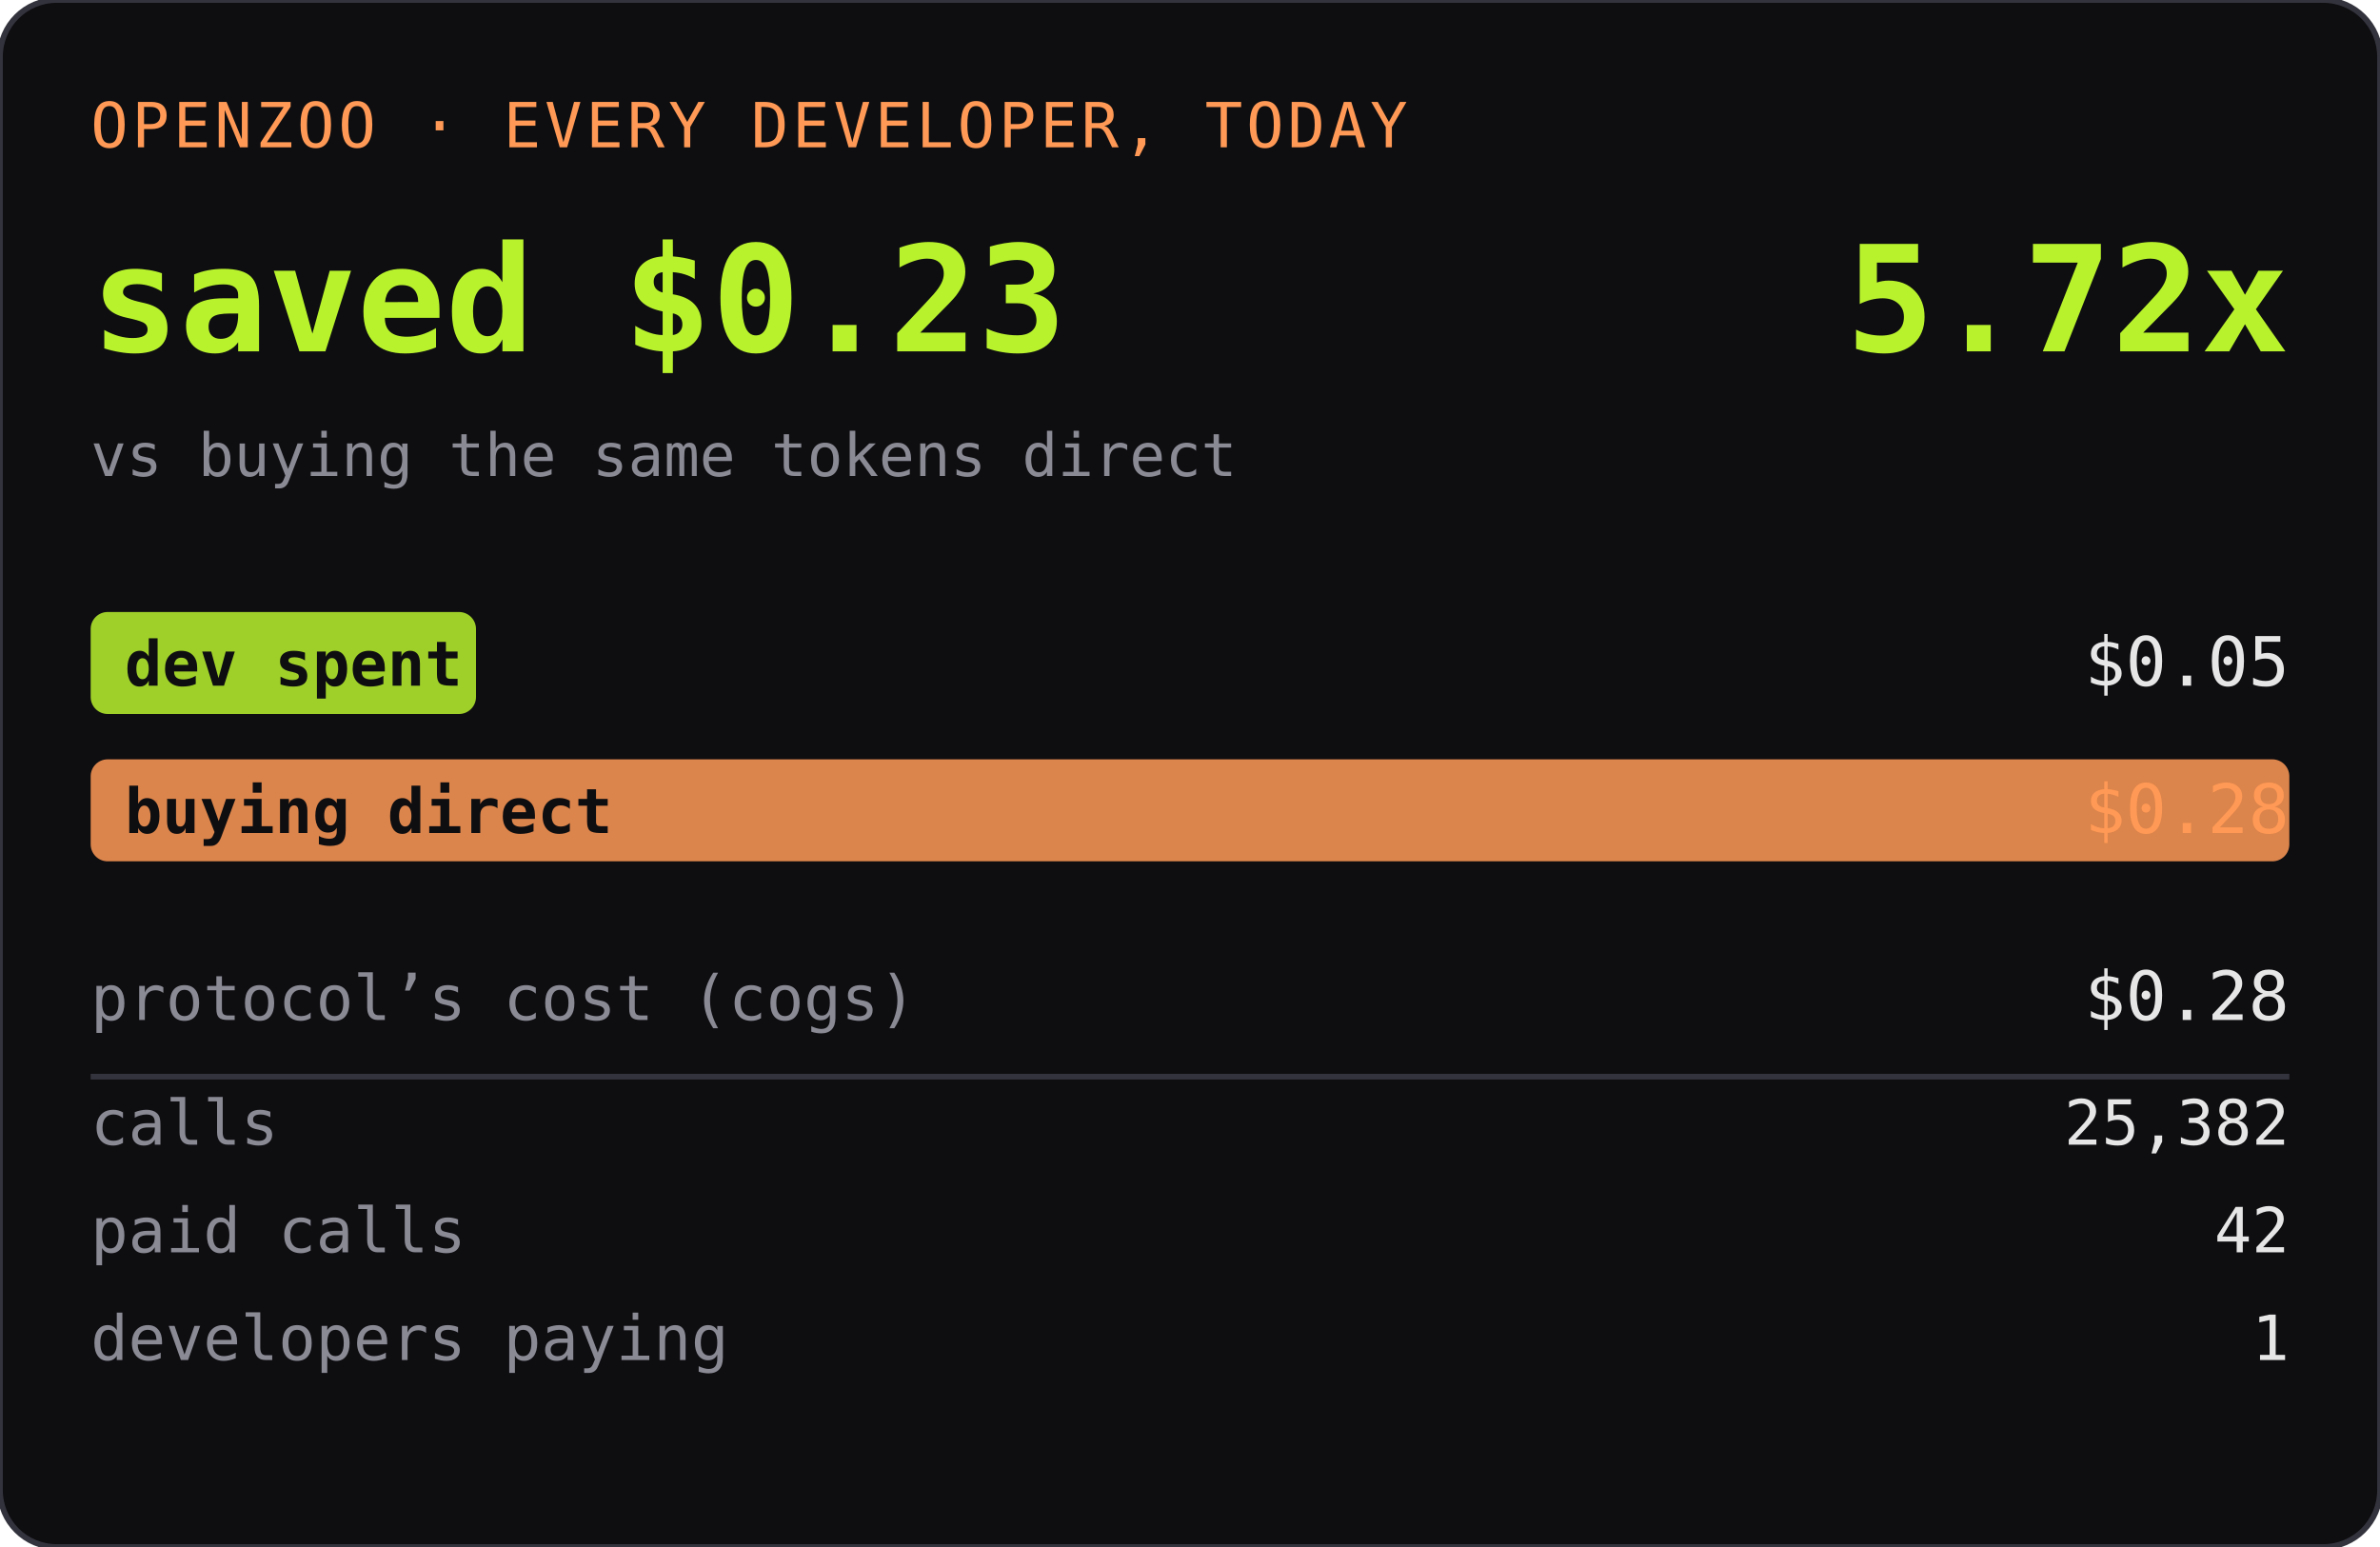
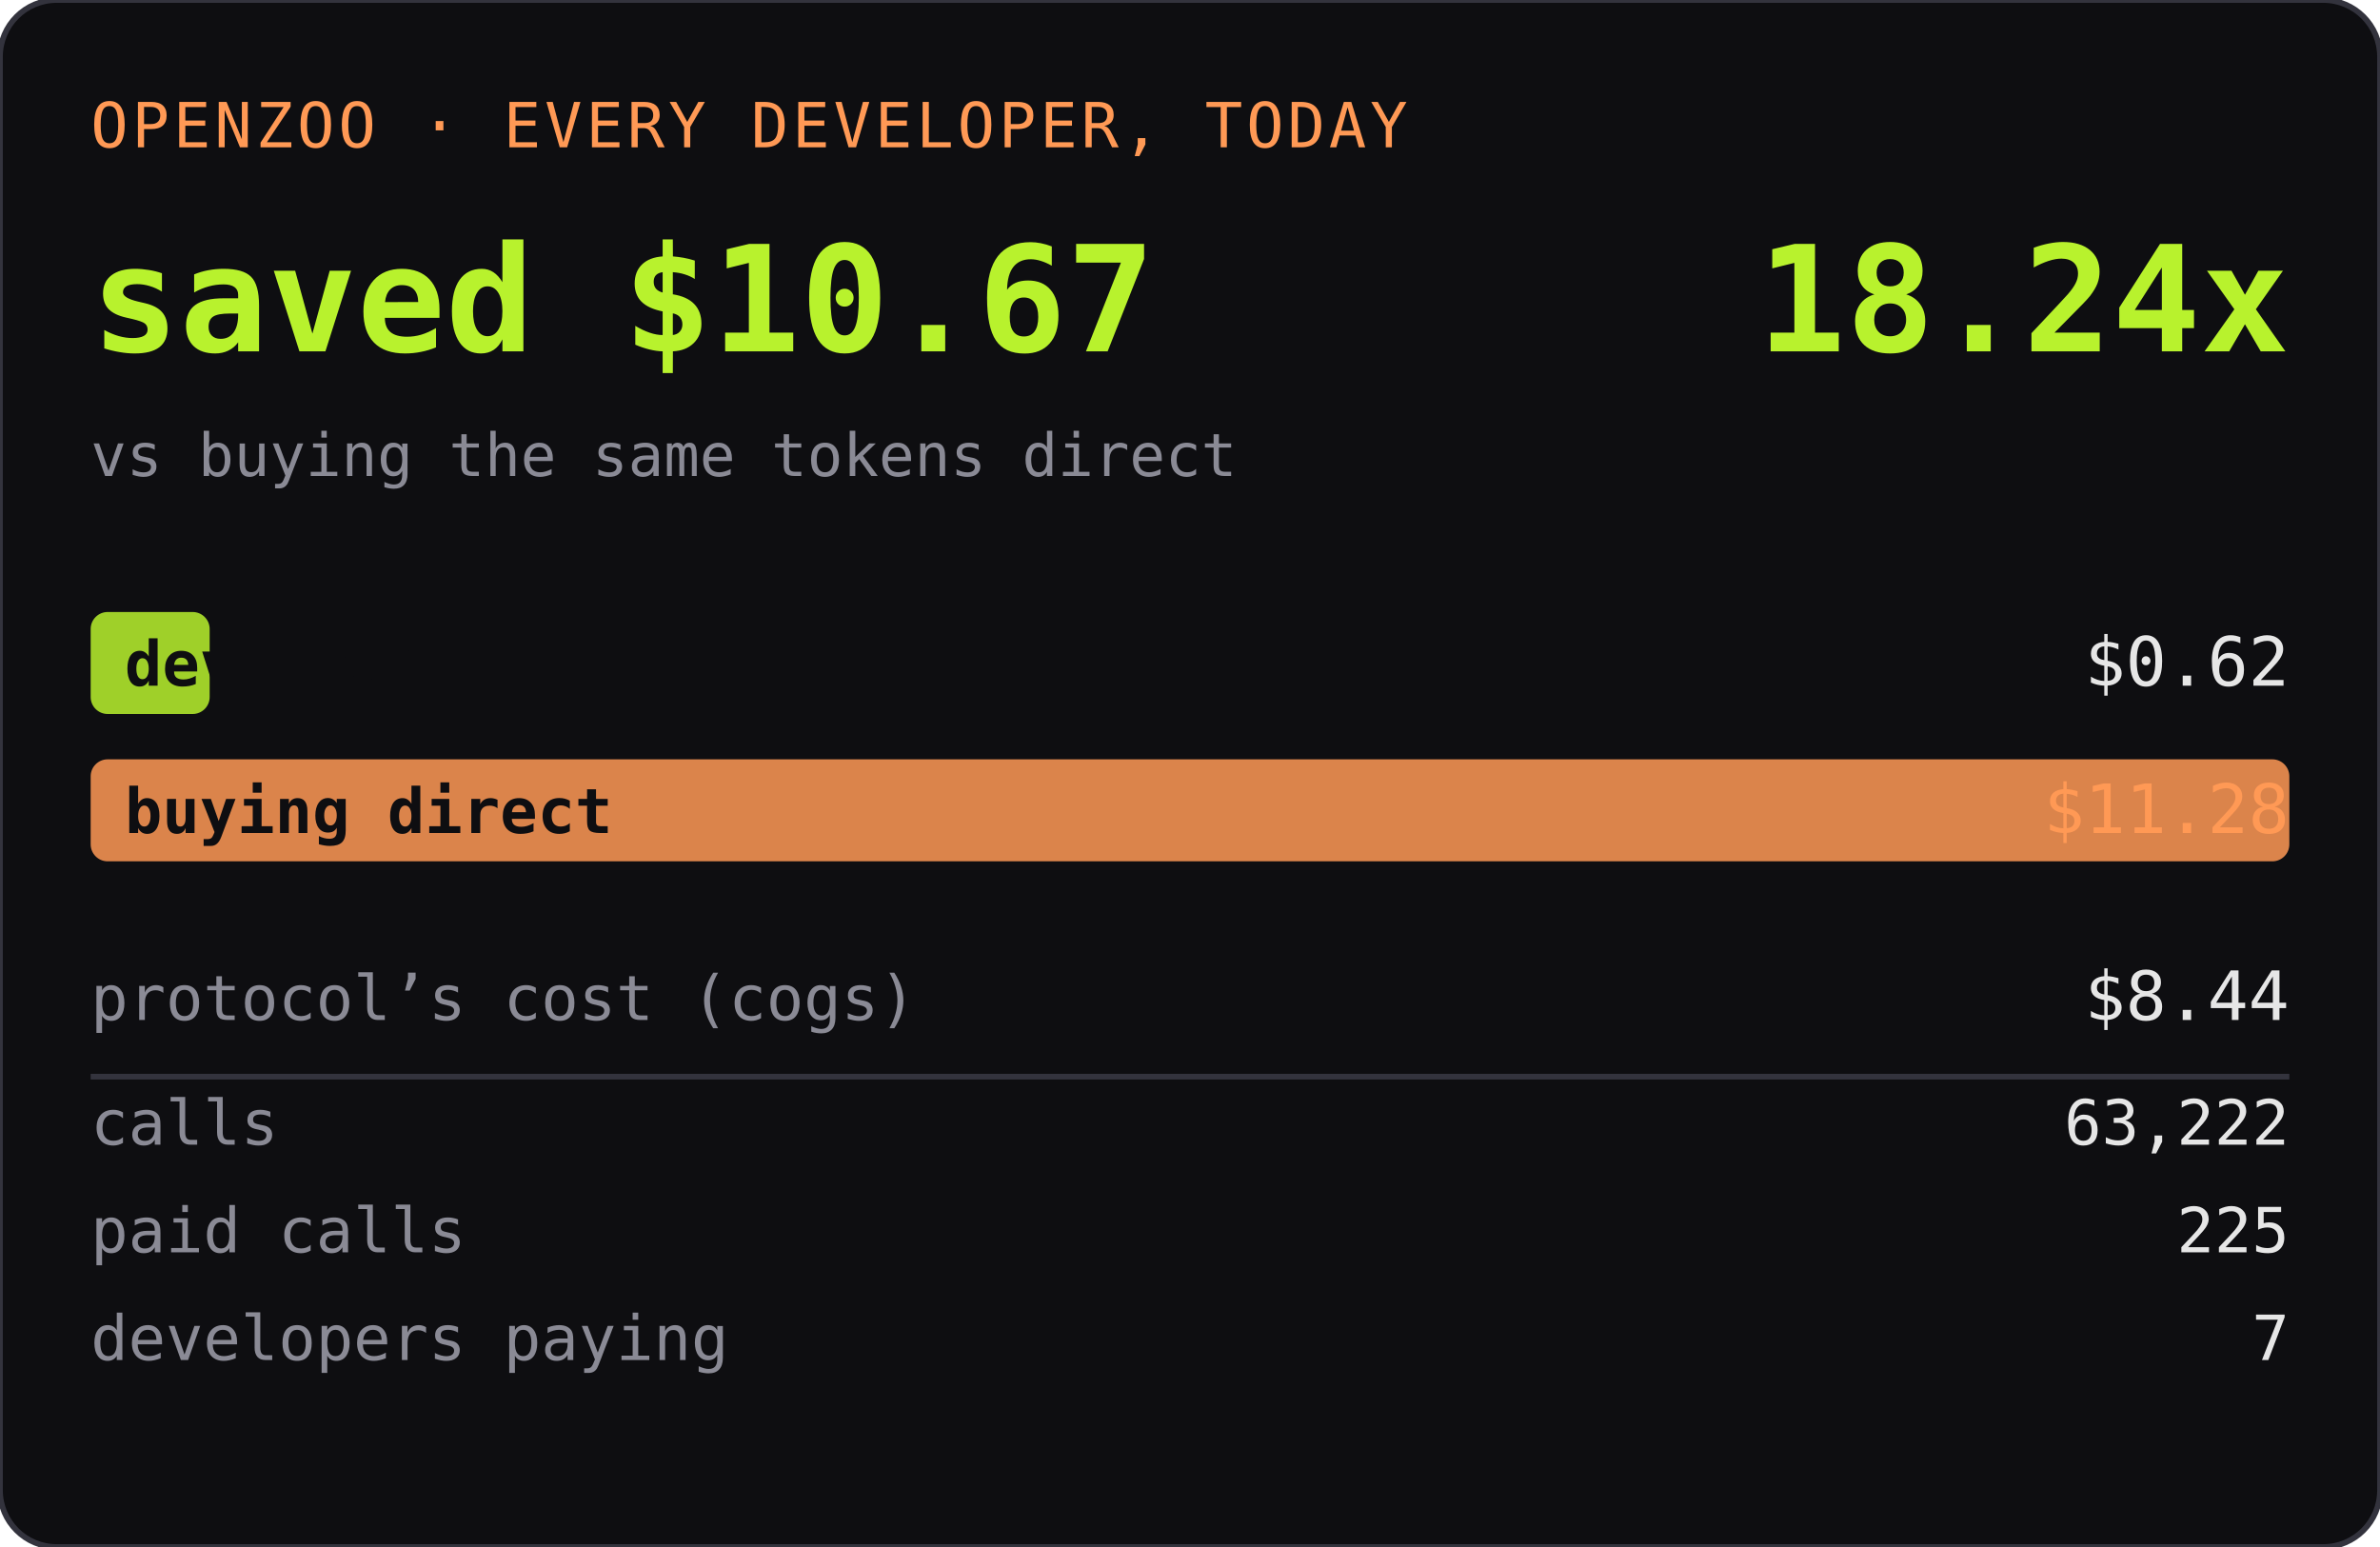
<svg xmlns="http://www.w3.org/2000/svg" width="420" height="273" role="img" aria-label="OPENZOO · EVERY DEVELOPER, TODAY">
  <rect width="420" height="273" rx="10" fill="#0e0e11" />
  <rect width="420" height="273" rx="10" fill="none" stroke="#33333d" />
  <text x="16" y="26" font-family="ui-monospace,SFMono-Regular,Menlo,monospace" font-size="11" fill="#ff9955" letter-spacing="0.06em">OPENZOO · EVERY DEVELOPER, TODAY</text>
-   <text x="16" y="62" font-family="ui-monospace,SFMono-Regular,Menlo,monospace" font-size="26" font-weight="600" fill="#b8f22d">saved $0.23</text>
-   <text x="404" y="62" text-anchor="end" font-family="ui-monospace,SFMono-Regular,Menlo,monospace" font-size="26" font-weight="600" fill="#b8f22d">5.72x</text>
+   <text x="16" y="62" font-family="ui-monospace,SFMono-Regular,Menlo,monospace" font-size="26" font-weight="600" fill="#b8f22d">saved $10.67</text>
+   <text x="404" y="62" text-anchor="end" font-family="ui-monospace,SFMono-Regular,Menlo,monospace" font-size="26" font-weight="600" fill="#b8f22d">18.24x</text>
  <text x="16" y="84" font-family="ui-monospace,SFMono-Regular,Menlo,monospace" font-size="10.5" fill="#8a8a95">vs buying the same tokens direct</text>
-   <rect x="16" y="108" width="68" height="18" rx="3" fill="#b8f22d" opacity="0.85" />
+   <rect x="16" y="108" width="21" height="18" rx="3" fill="#b8f22d" opacity="0.85" />
  <text x="22" y="121" font-family="ui-monospace,SFMono-Regular,Menlo,monospace" font-size="11" fill="#0e0e11" font-weight="600">dev spent</text>
-   <text x="404" y="121" text-anchor="end" font-family="ui-monospace,SFMono-Regular,Menlo,monospace" font-size="12" fill="#e6e6e6">$0.05</text>
+   <text x="404" y="121" text-anchor="end" font-family="ui-monospace,SFMono-Regular,Menlo,monospace" font-size="12" fill="#e6e6e6">$0.62</text>
  <rect x="16" y="134" width="388" height="18" rx="3" fill="#ff9955" opacity="0.85" />
  <text x="22" y="147" font-family="ui-monospace,SFMono-Regular,Menlo,monospace" font-size="11" fill="#0e0e11" font-weight="600">buying direct</text>
-   <text x="404" y="147" text-anchor="end" font-family="ui-monospace,SFMono-Regular,Menlo,monospace" font-size="12" fill="#ff9955">$0.28</text>
+   <text x="404" y="147" text-anchor="end" font-family="ui-monospace,SFMono-Regular,Menlo,monospace" font-size="12" fill="#ff9955">$11.28</text>
  <text x="16" y="180" font-family="ui-monospace,SFMono-Regular,Menlo,monospace" font-size="11" fill="#8a8a95">protocol’s cost (cogs)</text>
-   <text x="404" y="180" text-anchor="end" font-family="ui-monospace,SFMono-Regular,Menlo,monospace" font-size="12" fill="#e6e6e6">$0.28</text>
+   <text x="404" y="180" text-anchor="end" font-family="ui-monospace,SFMono-Regular,Menlo,monospace" font-size="12" fill="#e6e6e6">$8.44</text>
  <line x1="16" y1="190" x2="404" y2="190" stroke="#33333d" />
  <text x="16" y="202" font-family="ui-monospace,SFMono-Regular,Menlo,monospace" font-size="11" fill="#8a8a95">calls</text>
-   <text x="404" y="202" text-anchor="end" font-family="ui-monospace,SFMono-Regular,Menlo,monospace" font-size="11" fill="#e6e6e6">25,382</text>
+   <text x="404" y="202" text-anchor="end" font-family="ui-monospace,SFMono-Regular,Menlo,monospace" font-size="11" fill="#e6e6e6">63,222</text>
  <text x="16" y="221" font-family="ui-monospace,SFMono-Regular,Menlo,monospace" font-size="11" fill="#8a8a95">paid calls</text>
-   <text x="404" y="221" text-anchor="end" font-family="ui-monospace,SFMono-Regular,Menlo,monospace" font-size="11" fill="#e6e6e6">42</text>
+   <text x="404" y="221" text-anchor="end" font-family="ui-monospace,SFMono-Regular,Menlo,monospace" font-size="11" fill="#e6e6e6">225</text>
  <text x="16" y="240" font-family="ui-monospace,SFMono-Regular,Menlo,monospace" font-size="11" fill="#8a8a95">developers paying</text>
-   <text x="404" y="240" text-anchor="end" font-family="ui-monospace,SFMono-Regular,Menlo,monospace" font-size="11" fill="#e6e6e6">1</text>
+   <text x="404" y="240" text-anchor="end" font-family="ui-monospace,SFMono-Regular,Menlo,monospace" font-size="11" fill="#e6e6e6">7</text>
</svg>
